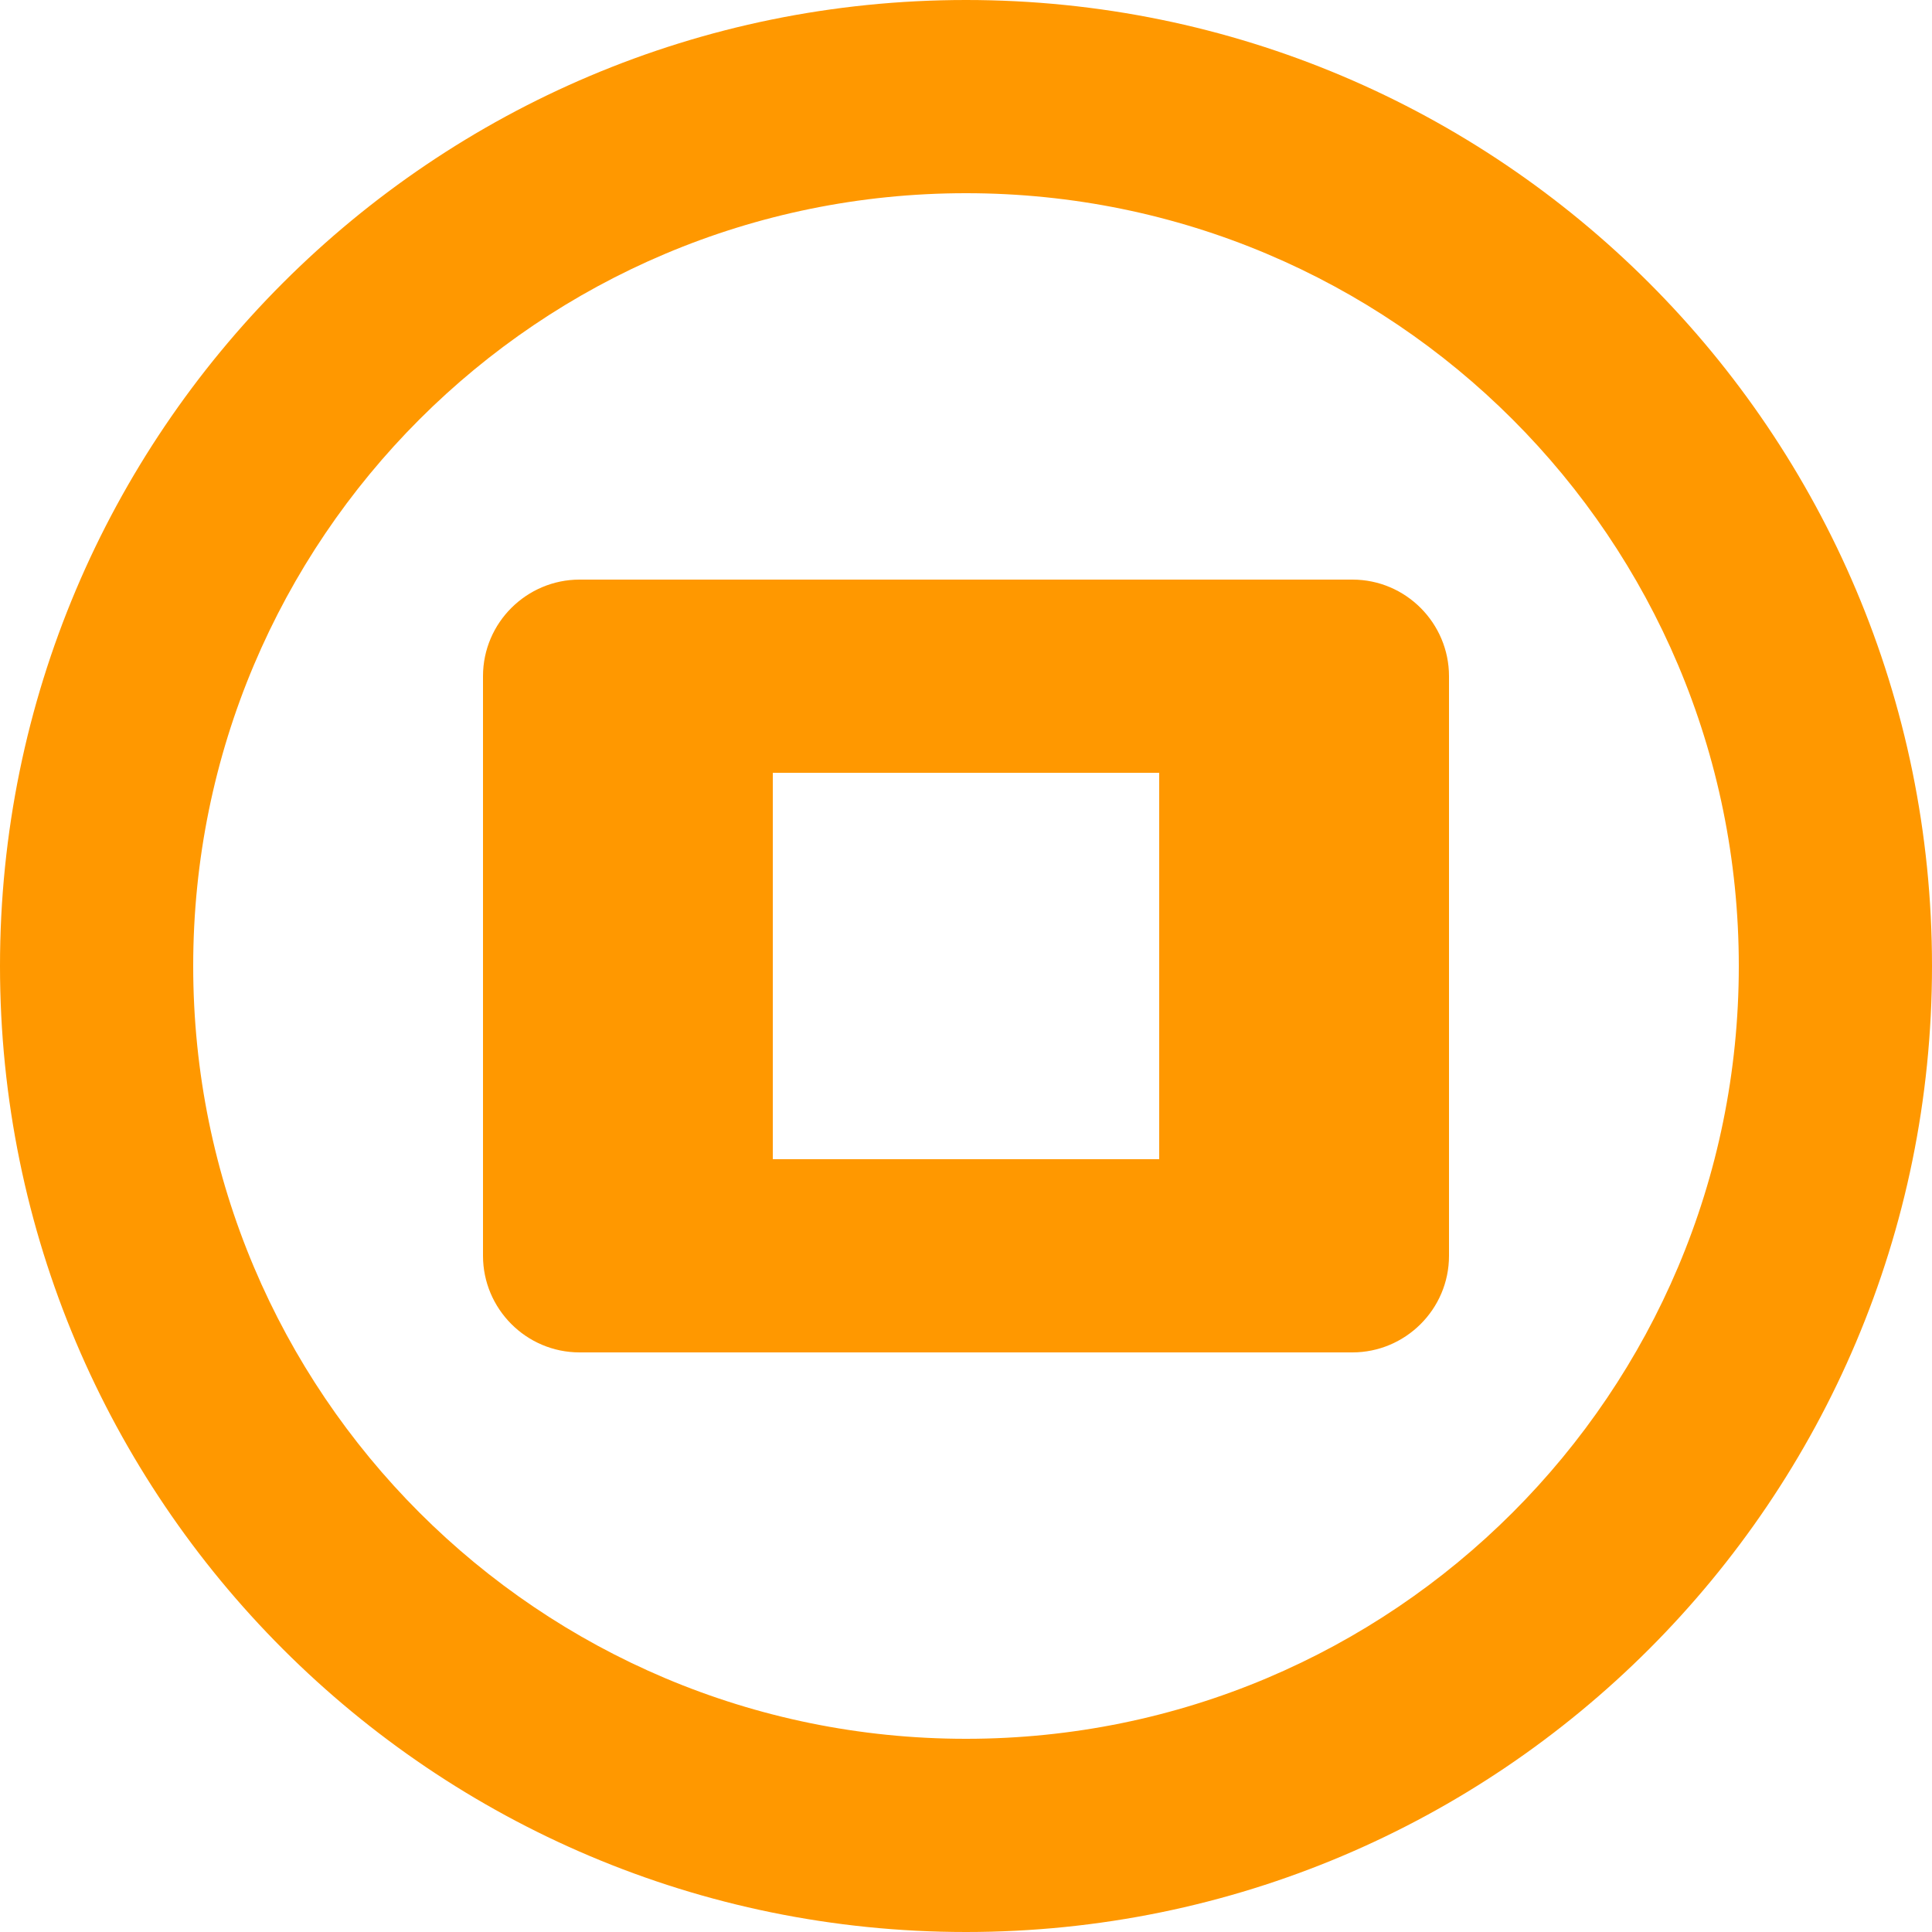
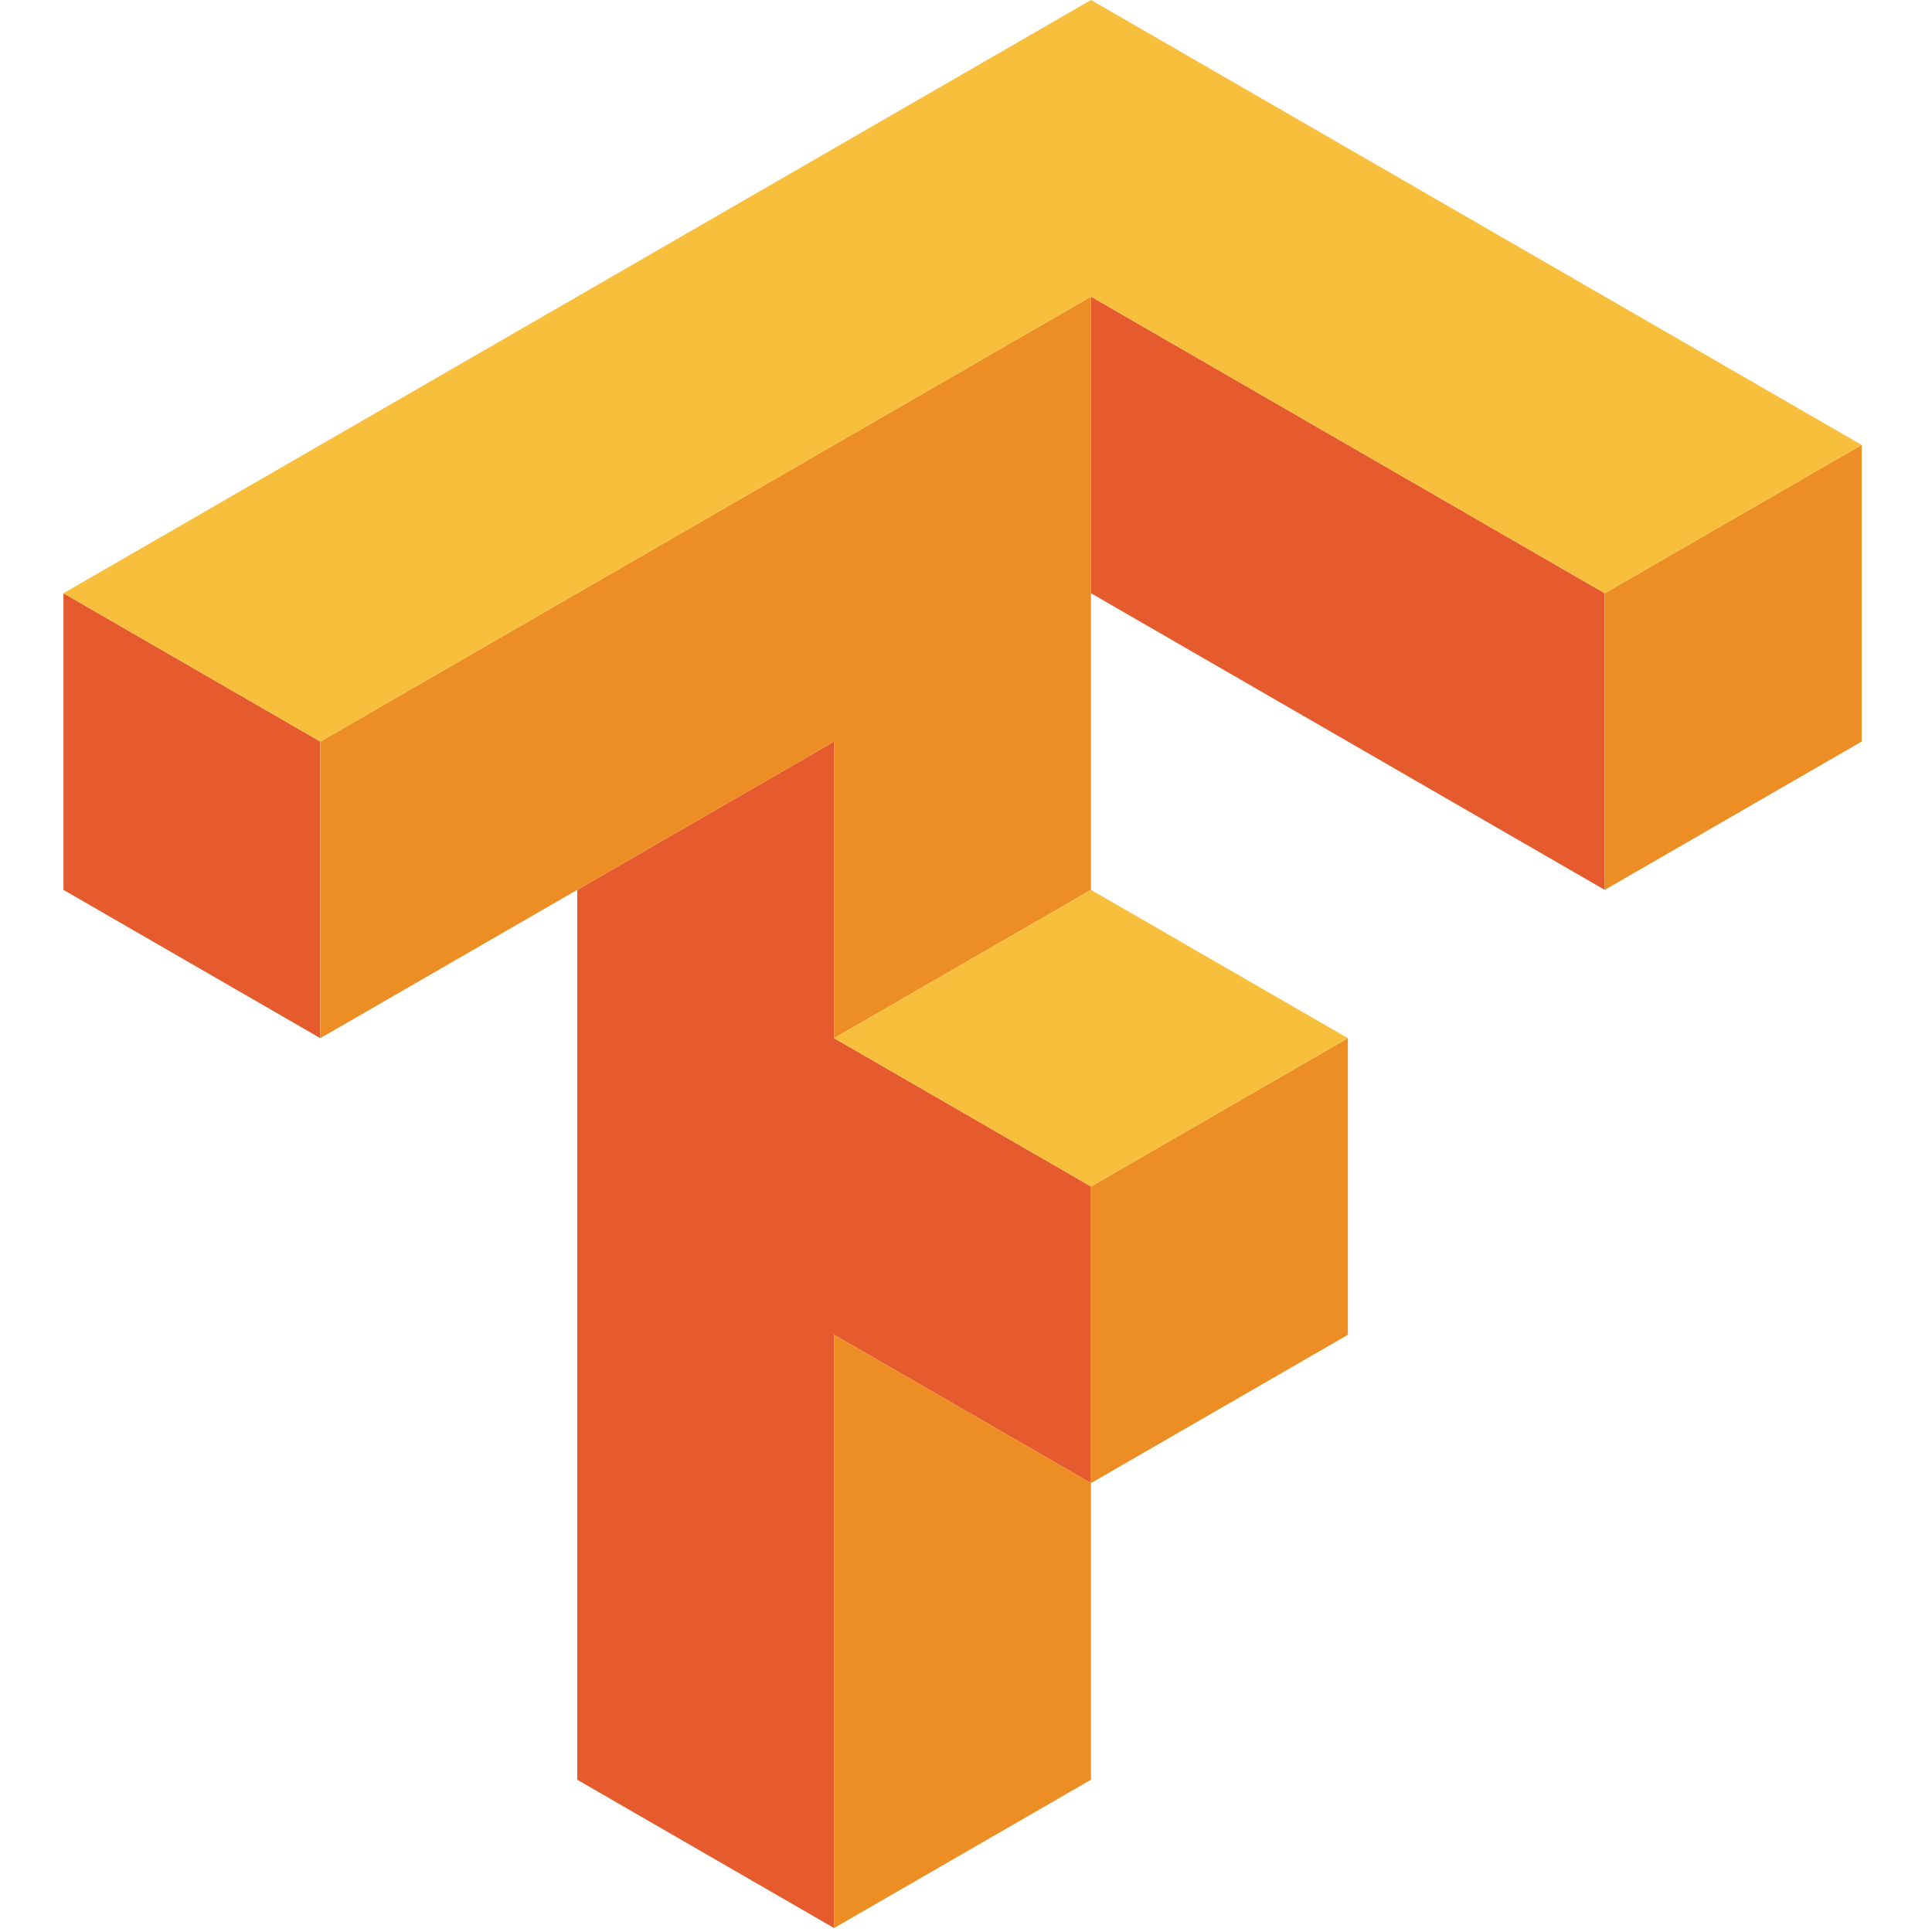
- <svg xmlns="http://www.w3.org/2000/svg" viewBox="0 0 256 256">
-   <path fill="#FF9800" d="M128 0C57.3 0 0 57.3 0 128s57.3 128 128 128 128-57.3 128-128S198.7 0 128 0zm0 230.4c-56.6 0-102.4-45.8-102.4-102.4S71.4 25.6 128 25.6s102.4 45.8 102.4 102.4-45.8 102.4-102.4 102.4zm51.2-153.6H76.8c-7 0-12.8 5.7-12.8 12.8v76.8c0 7 5.7 12.8 12.8 12.8h102.4c7 0 12.8-5.7 12.8-12.8V89.6c0-7-5.7-12.8-12.8-12.8zm-25.6 76.8h-51.2v-51.2h51.2v51.2z" />
+ <svg xmlns="http://www.w3.org/2000/svg" width="800px" height="800px" viewBox="-9 0 274 274" version="1.1" preserveAspectRatio="xMidYMid">
+   <g>
+     <path d="M145.726,42.065 L145.726,84.135 L218.587,126.204 L218.587,84.135 L145.726,42.065 Z M-1.98726454e-07,84.135 L-1.98726454e-07,126.204 L36.43,147.235 L36.43,105.17 L-1.98726454e-07,84.135 Z M109.291,105.17 L72.861,126.204 L72.861,252.404 L109.291,273.439 L109.291,189.304 L145.726,210.339 L145.726,168.27 L109.291,147.235 L109.291,105.17 Z" fill="#E55B2D">
+ 
+ </path>
+     <path d="M145.726,42.065 L36.43,105.17 L36.43,147.235 L109.291,105.17 L109.291,147.235 L145.726,126.204 L145.726,42.065 Z M255.022,63.1 L218.587,84.135 L218.587,126.204 L255.022,105.17 L255.022,63.1 Z M182.157,147.235 L145.726,168.27 L145.726,210.339 L182.157,189.304 L182.157,147.235 Z M145.726,210.339 L109.291,189.304 L109.291,273.439 L145.726,252.404 L145.726,210.339 Z" fill="#ED8E24">
+ 
+ </path>
+     <path d="M145.726,-3.41864288e-05 L-1.98726454e-07,84.135 L36.43,105.17 L145.726,42.065 L218.587,84.135 L255.022,63.1 L145.726,-3.41864288e-05 Z M145.726,126.204 L109.291,147.235 L145.726,168.27 L182.157,147.235 L145.726,126.204 Z" fill="#F8BF3C">
+ 
+ </path>
+   </g>
</svg>
